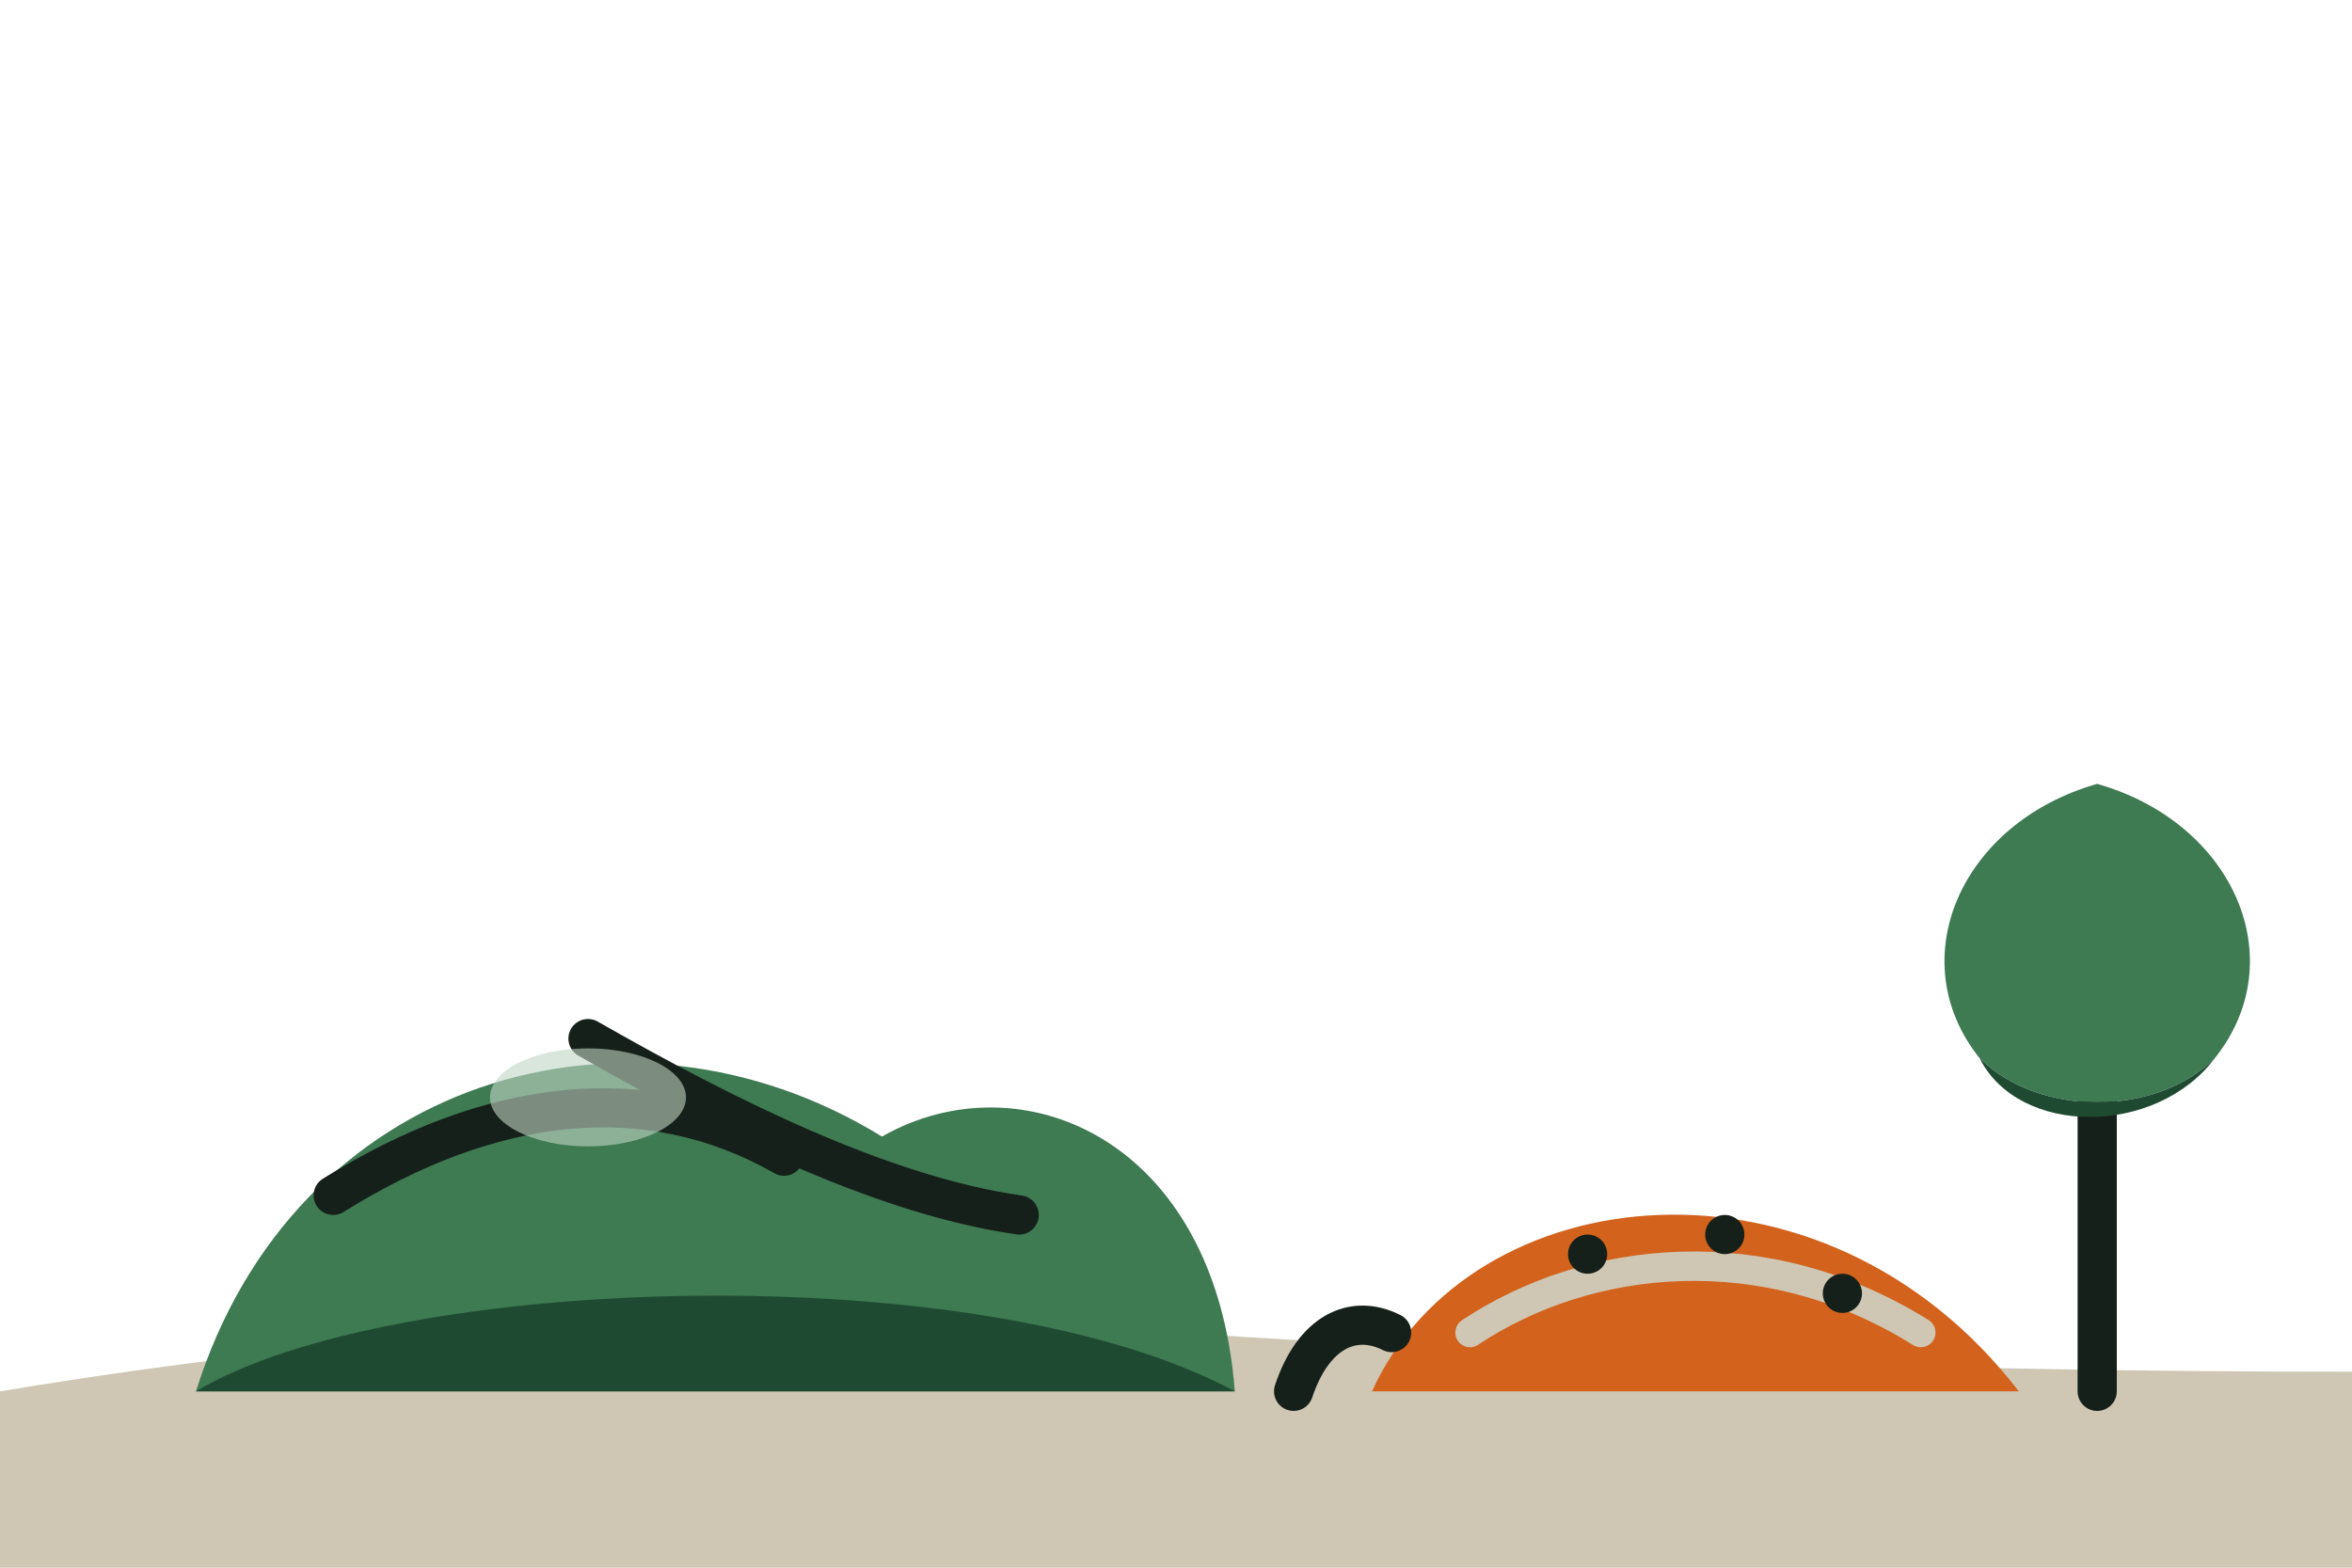
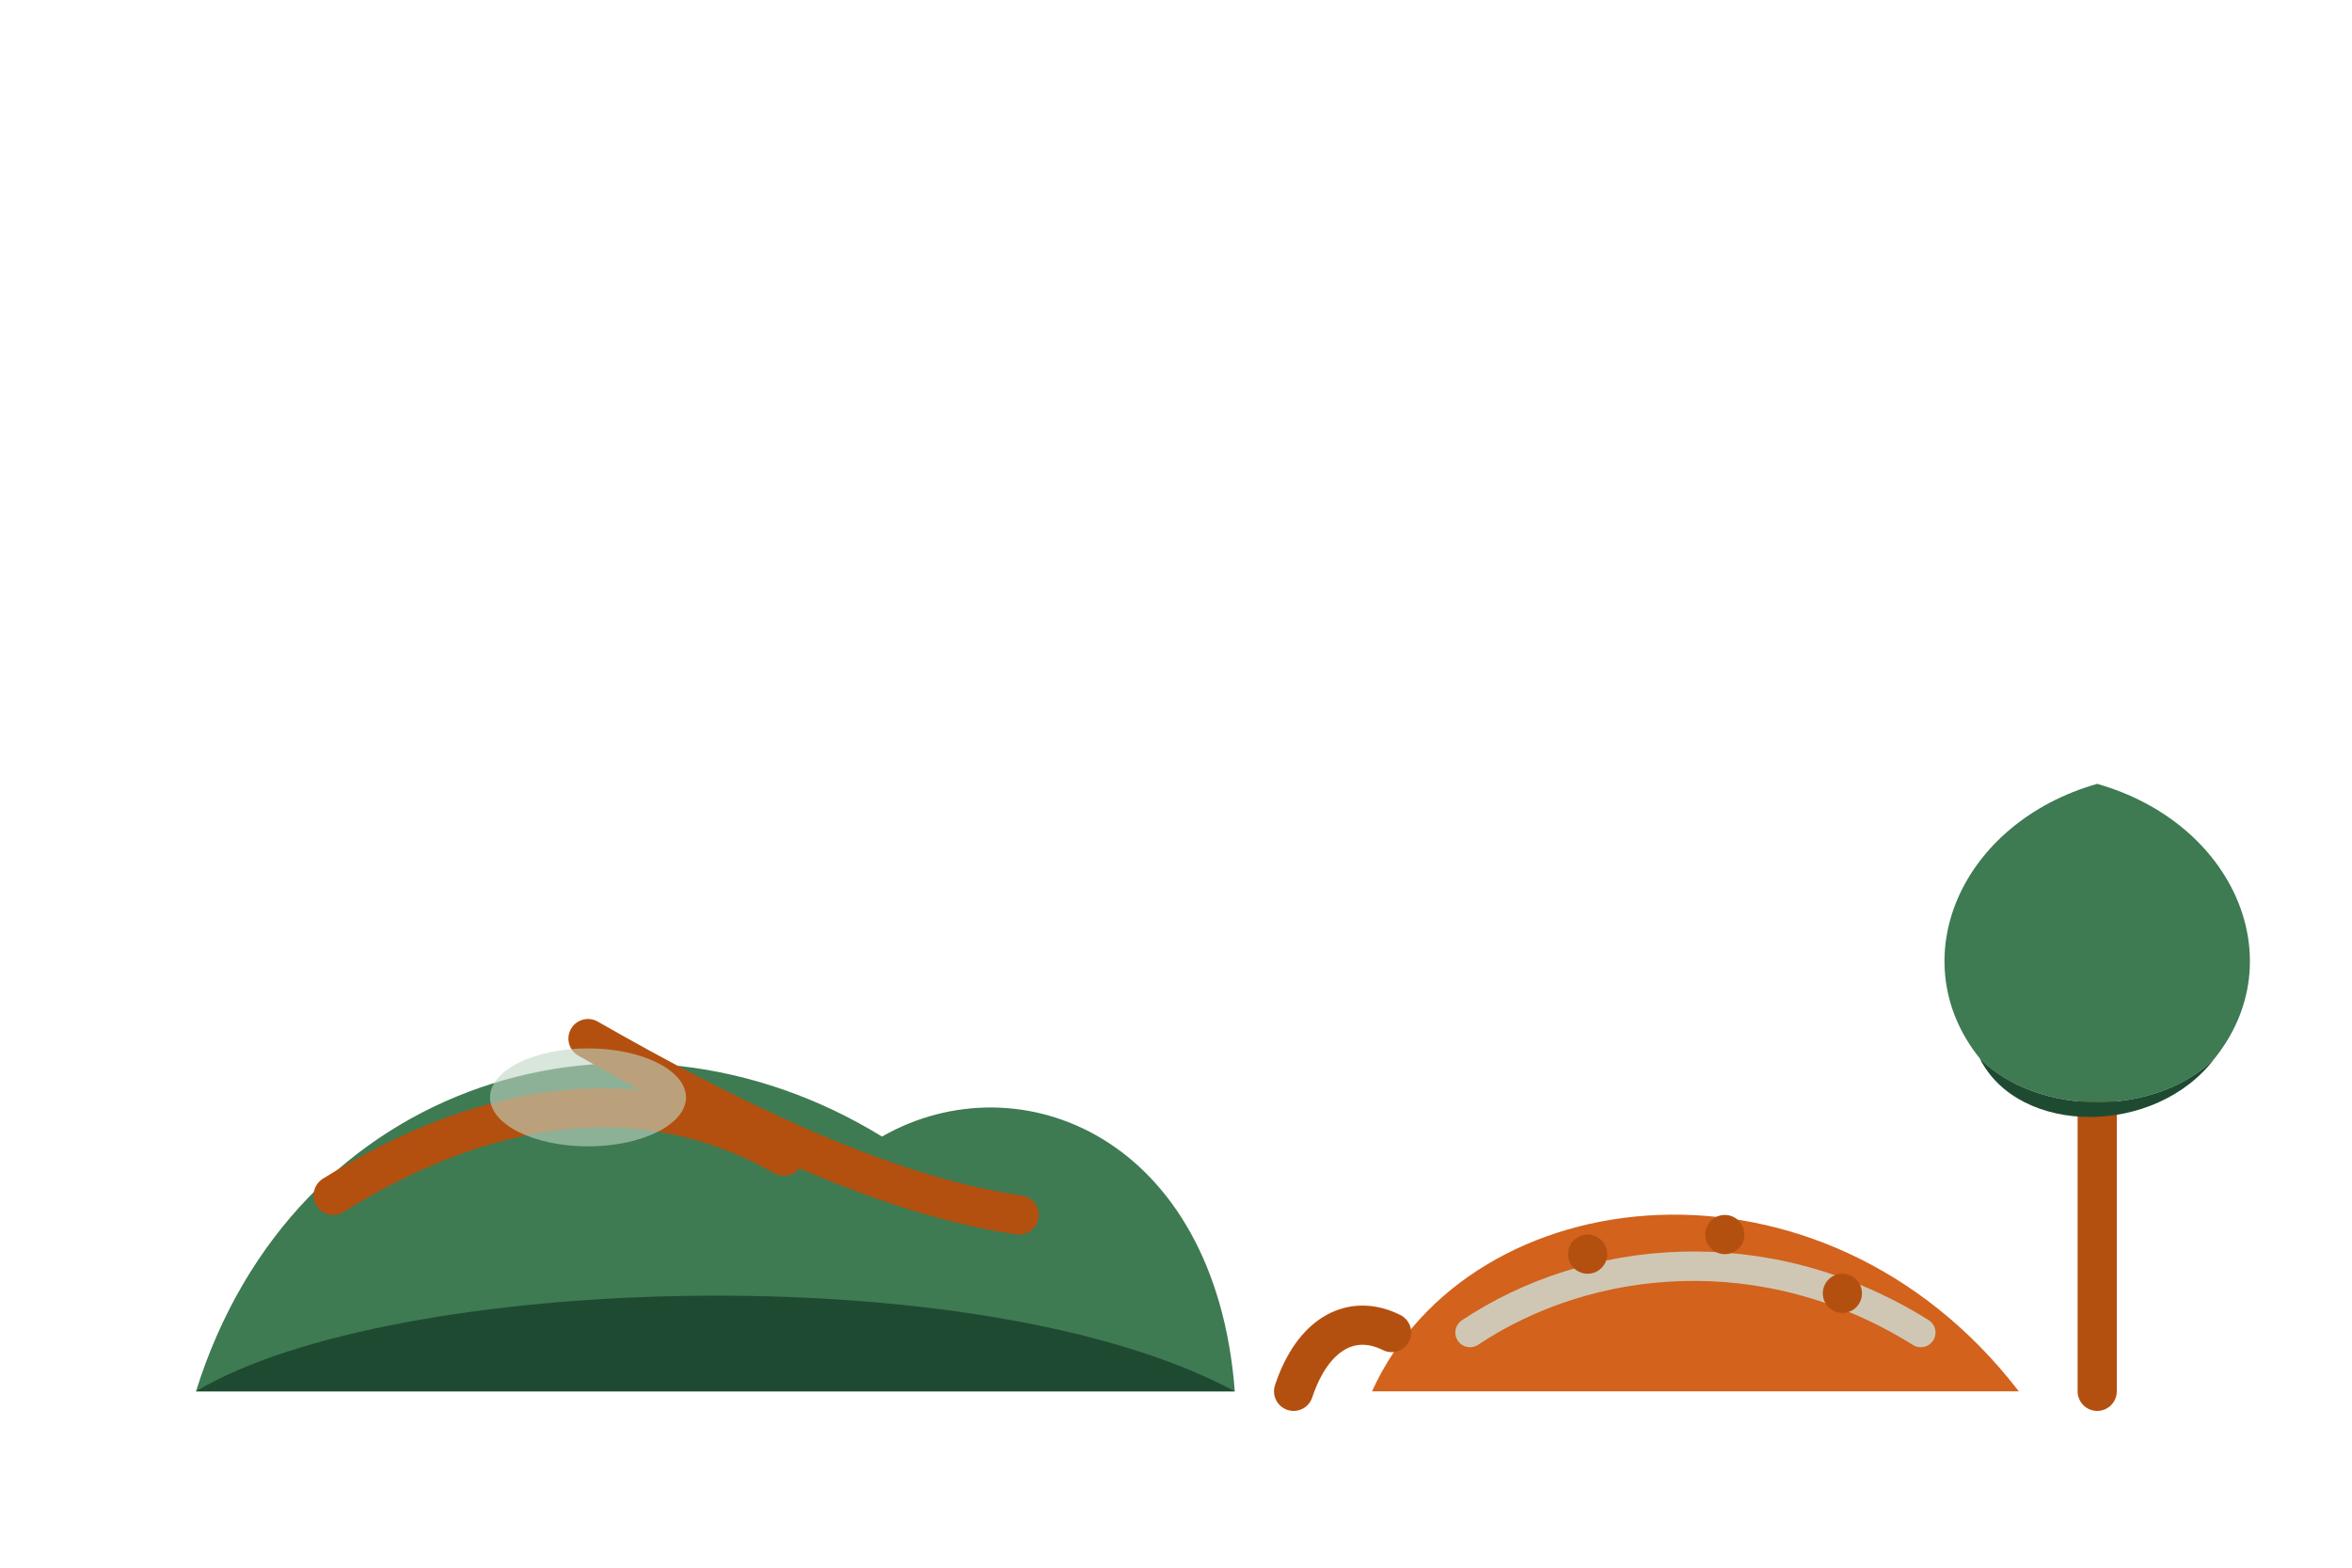
<svg xmlns="http://www.w3.org/2000/svg" viewBox="0 0 240 160" fill="none">
-   <path d="M0 142 Q60 132 120 136 T240 140 L240 160 L0 160 Z" fill="#cfc7b3" />
  <path d="M20 142 C30 110 64 100 90 116 C104 108 124 116 126 142 Z" fill="#3e7a52" />
  <path d="M20 142 C40 130 100 128 126 142 Z" fill="#1f4a32" />
-   <path d="M34 122 C50 112 66 110 80 118 M60 106 C74 114 90 122 104 124" stroke="#16201a" stroke-width="4" stroke-linecap="round" />
+   <path d="M34 122 C50 112 66 110 80 118 M60 106 C74 114 90 122 104 124" stroke="#b4500f" stroke-width="4" stroke-linecap="round" />
  <ellipse cx="60" cy="112" rx="10" ry="5" fill="#bfd6c5" opacity="0.6" />
  <path d="M140 142 C150 120 186 116 206 142 Z" fill="#d2621c" />
  <path d="M150 136 C162 128 180 126 196 136" stroke="#cfc7b3" stroke-width="3" stroke-linecap="round" />
-   <circle cx="162" cy="128" r="2" fill="#16201a" />
-   <circle cx="176" cy="126" r="2" fill="#16201a" />
-   <circle cx="188" cy="132" r="2" fill="#16201a" />
-   <path d="M214 142 L214 104" stroke="#16201a" stroke-width="4" stroke-linecap="round" />
+   <circle cx="162" cy="128" r="2" fill="#b4500f" />
+   <circle cx="176" cy="126" r="2" fill="#b4500f" />
+   <circle cx="188" cy="132" r="2" fill="#b4500f" />
+   <path d="M214 142 L214 104" stroke="#b4500f" stroke-width="4" stroke-linecap="round" />
  <path d="M214 80 C228 84 234 98 226 108 C220 114 208 114 202 108 C194 98 200 84 214 80 Z" fill="#3e7a52" />
  <path d="M202 108 C208 114 220 114 226 108 C220 116 206 116 202 108 Z" fill="#1f4a32" />
-   <path d="M132 142 C134 136 138 134 142 136" stroke="#16201a" stroke-width="4" stroke-linecap="round" />
+   <path d="M132 142 C134 136 138 134 142 136" stroke="#b4500f" stroke-width="4" stroke-linecap="round" />
</svg>
